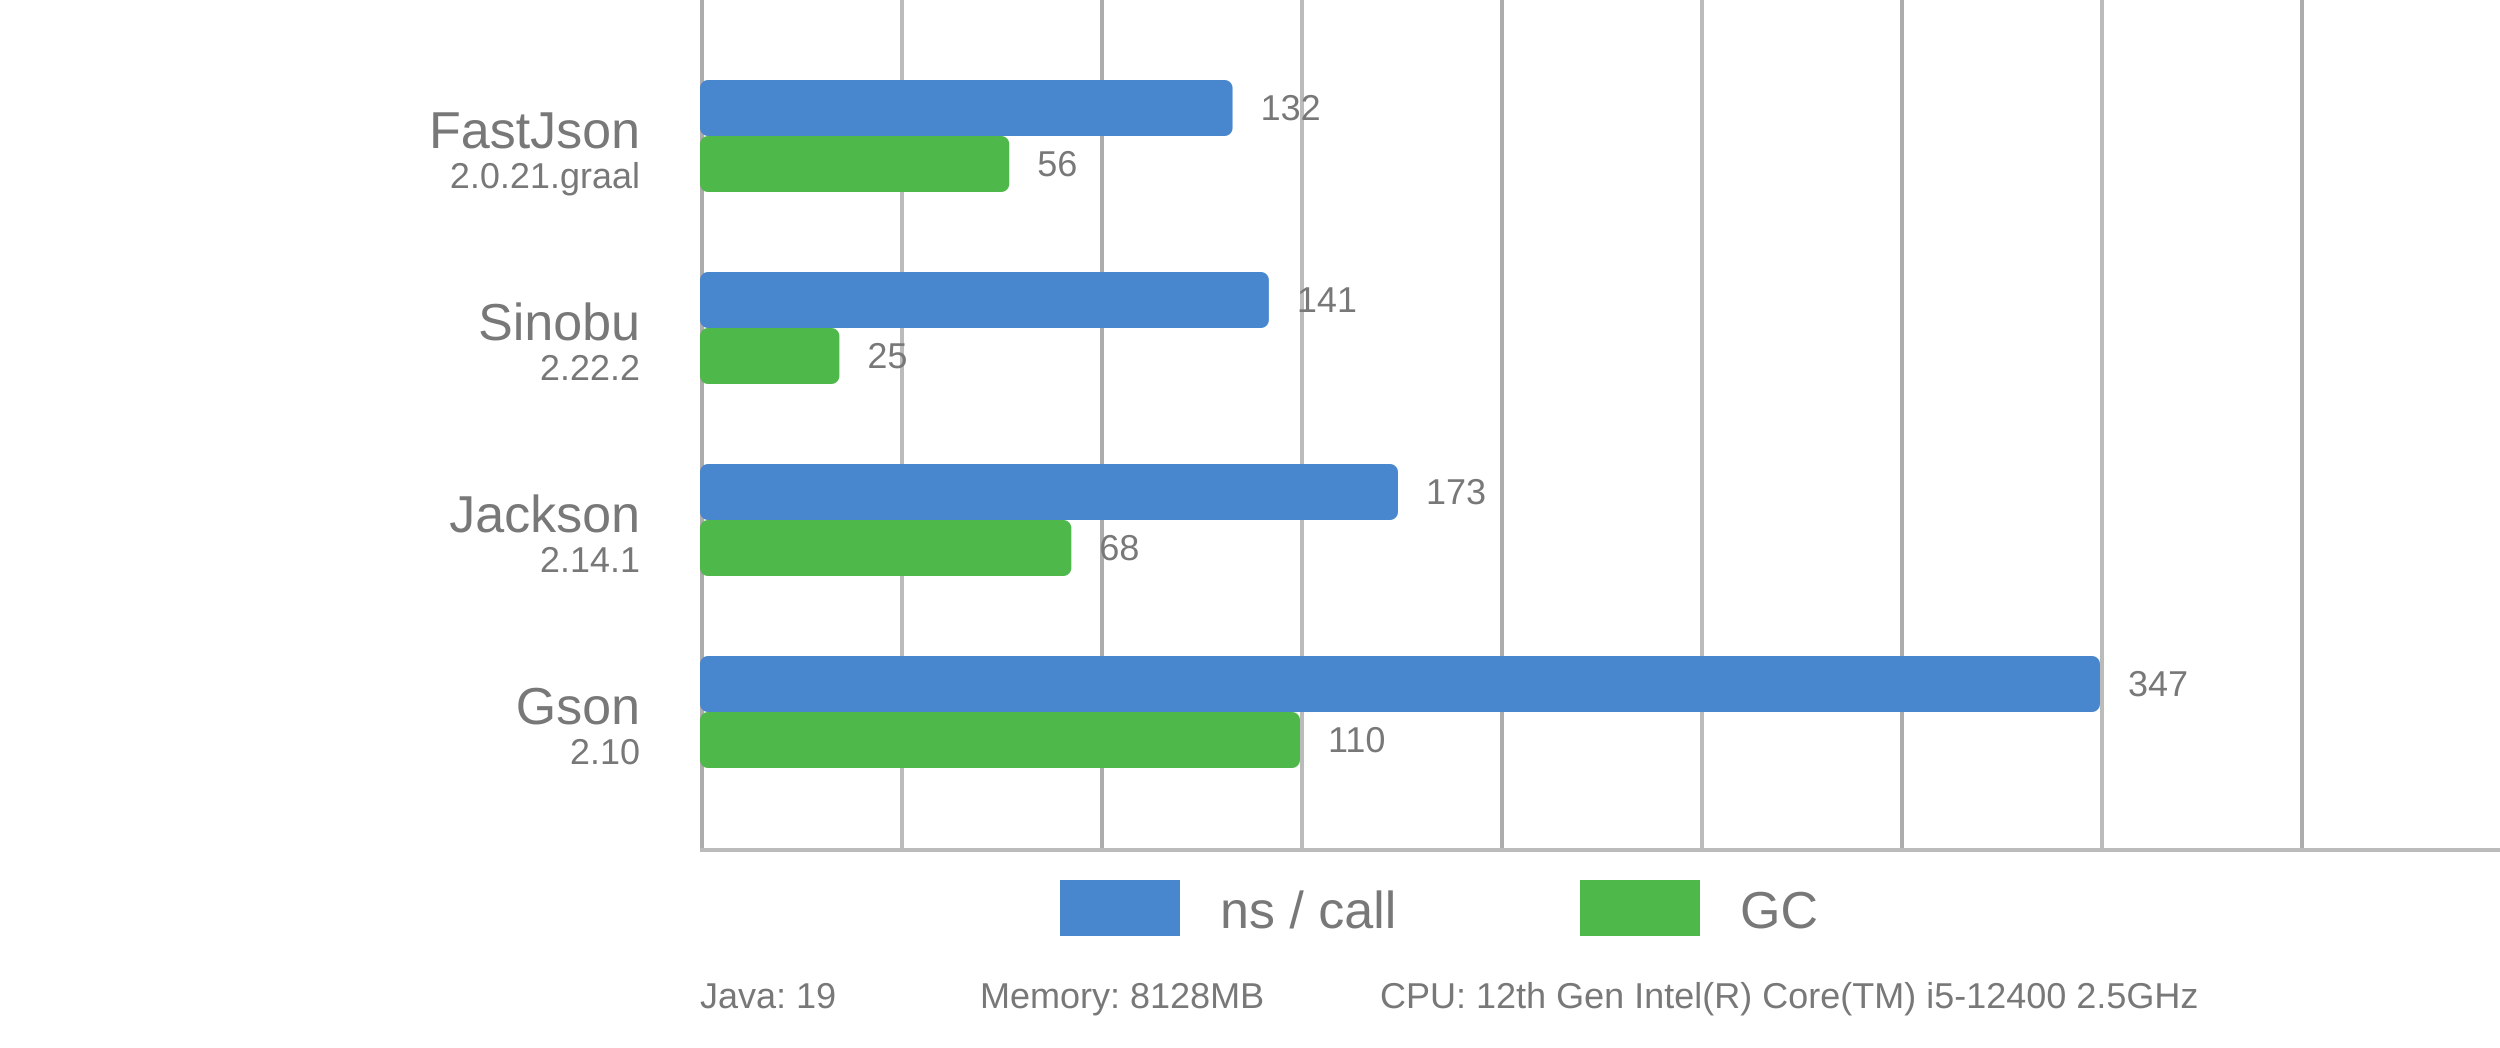
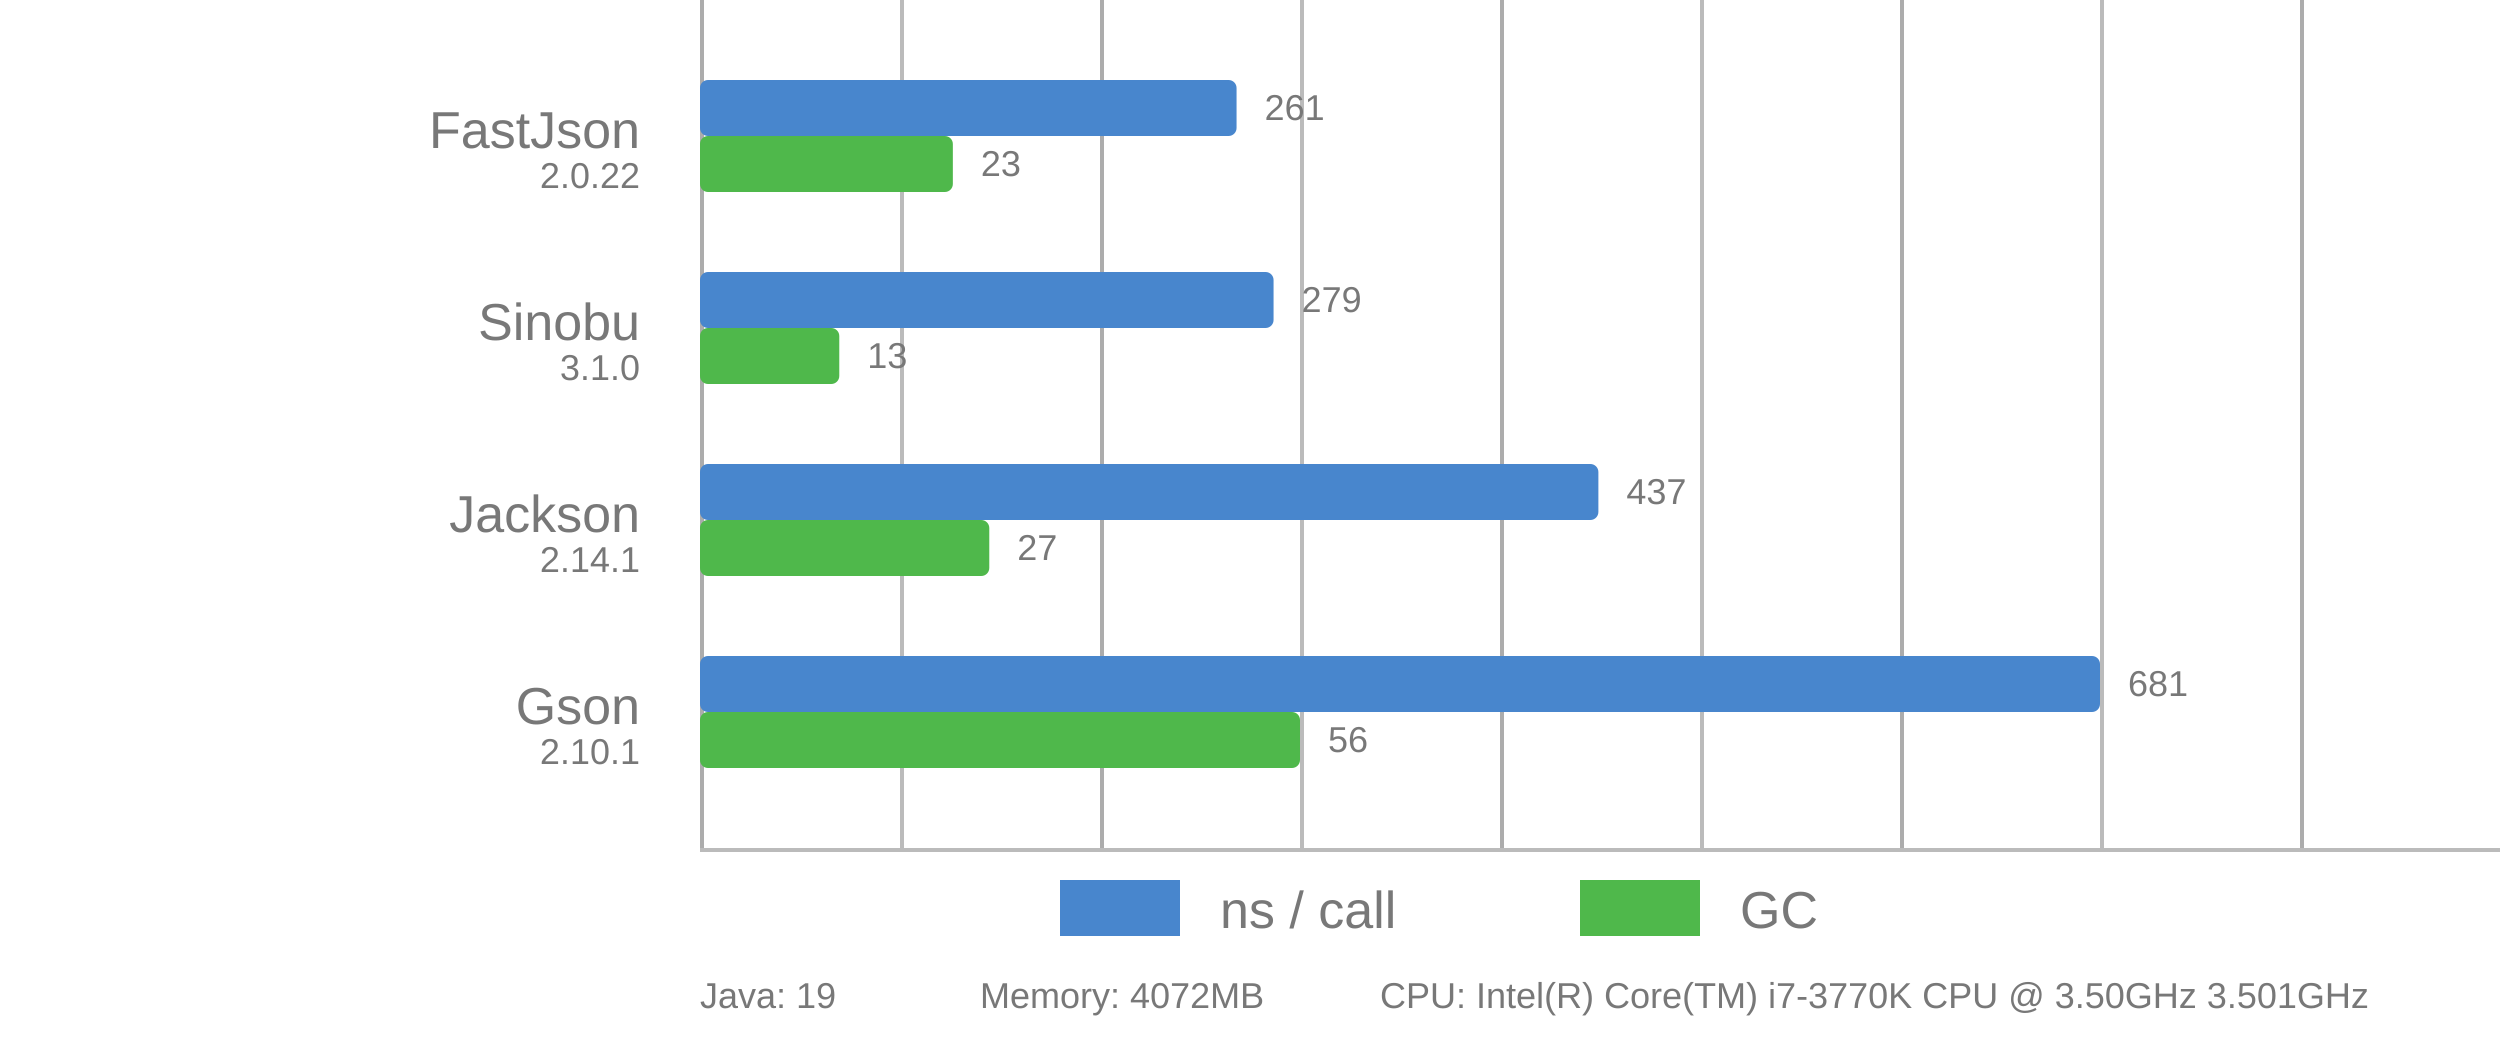
<svg xmlns="http://www.w3.org/2000/svg" viewBox="0 0 625 262">
  <style>
      text {
          font-family: Arial;
          font-size: 13px;
          fill: #787878;
      }

      .desc {
          font-size: 9px;
      }

      .vline {
          fill: #acacac;
          stroke: none;
          stroke-width: 0;
      }

      .subline {
          fill: #bbb;
          stroke: none;
          stroke-width: 0;
      }

      .call {
          fill: #4886CD;
          stroke-linejoin: round;
          height: 14px;
      }

      .gc {
          fill: #4FB84B;
          stroke-linejoin: round;
          height: 14px;
      }
  </style>
  <g>
    <rect x="175" y="0" width="1" height="212" class="vline" />
    <rect x="275" y="0" width="1" height="212" class="vline" />
    <rect x="375" y="0" width="1" height="212" class="vline" />
    <rect x="475" y="0" width="1" height="212" class="vline" />
    <rect x="575" y="0" width="1" height="212" class="vline" />
    <rect x="225" y="0" width="1" height="212" class="subline" />
    <rect x="325" y="0" width="1" height="212" class="subline" />
    <rect x="425" y="0" width="1" height="212" class="subline" />
    <rect x="525" y="0" width="1" height="212" class="subline" />
    <rect x="175" y="212" width="450" height="1" class="subline" />
    <rect x="265" y="220" width="30" class="call" />
    <text x="305" y="232">ns / call</text>
    <rect x="395" y="220" width="30" class="gc" />
    <text x="435" y="232">GC</text>
  </g>
-   <rect x="175" y="20" width="133.141" rx="2" ry="2" class="call" />
-   <rect x="175" y="34" width="77.314" rx="2" ry="2" class="gc" />
+   <rect x="175" y="20" width="134.141" rx="2" ry="2" class="call" />
+   <rect x="175" y="34" width="63.214" rx="2" ry="2" class="gc" />
  <text x="160" y="37" text-anchor="end">FastJson</text>
-   <text x="160" y="47" text-anchor="end" class="desc">2.0.21.graal</text>
-   <text x="315.141" y="30" class="desc">132</text>
-   <text x="259.314" y="44" class="desc">56</text>
-   <rect x="175" y="68" width="142.219" rx="2" ry="2" class="call" />
-   <rect x="175" y="82" width="34.846" rx="2" ry="2" class="gc" />
+   <text x="160" y="47" text-anchor="end" class="desc">2.0.22</text>
+   <text x="316.141" y="30" class="desc">261</text>
+   <text x="245.214" y="44" class="desc">23</text>
+   <rect x="175" y="68" width="143.392" rx="2" ry="2" class="call" />
+   <rect x="175" y="82" width="34.821" rx="2" ry="2" class="gc" />
  <text x="160" y="85" text-anchor="end">Sinobu</text>
-   <text x="160" y="95" text-anchor="end" class="desc">2.22.2</text>
-   <text x="324.219" y="78" class="desc">141</text>
-   <text x="216.846" y="92" class="desc">25</text>
-   <rect x="175" y="116" width="174.496" rx="2" ry="2" class="call" />
-   <rect x="175" y="130" width="92.831" rx="2" ry="2" class="gc" />
+   <text x="160" y="95" text-anchor="end" class="desc">3.1.0</text>
+   <text x="325.392" y="78" class="desc">279</text>
+   <text x="216.821" y="92" class="desc">13</text>
+   <rect x="175" y="116" width="224.596" rx="2" ry="2" class="call" />
+   <rect x="175" y="130" width="72.321" rx="2" ry="2" class="gc" />
  <text x="160" y="133" text-anchor="end">Jackson</text>
  <text x="160" y="143" text-anchor="end" class="desc">2.14.1</text>
-   <text x="356.496" y="126" class="desc">173</text>
-   <text x="274.831" y="140" class="desc">68</text>
+   <text x="406.596" y="126" class="desc">437</text>
+   <text x="254.321" y="140" class="desc">27</text>
  <rect x="175" y="164" width="350" rx="2" ry="2" class="call" />
  <rect x="175" y="178" width="150" rx="2" ry="2" class="gc" />
  <text x="160" y="181" text-anchor="end">Gson</text>
-   <text x="160" y="191" text-anchor="end" class="desc">2.10</text>
-   <text x="532" y="174" class="desc">347</text>
-   <text x="332" y="188" class="desc">110</text>
+   <text x="160" y="191" text-anchor="end" class="desc">2.10.1</text>
+   <text x="532" y="174" class="desc">681</text>
+   <text x="332" y="188" class="desc">56</text>
  <text x="175" y="252" class="desc">Java: 19</text>
-   <text x="245" y="252" class="desc">Memory: 8128MB</text>
-   <text x="345" y="252" class="desc">CPU: 12th Gen Intel(R) Core(TM) i5-12400 2.5GHz</text>
+   <text x="245" y="252" class="desc">Memory: 4072MB</text>
+   <text x="345" y="252" class="desc">CPU: Intel(R) Core(TM) i7-3770K CPU @ 3.50GHz 3.501GHz</text>
</svg>
